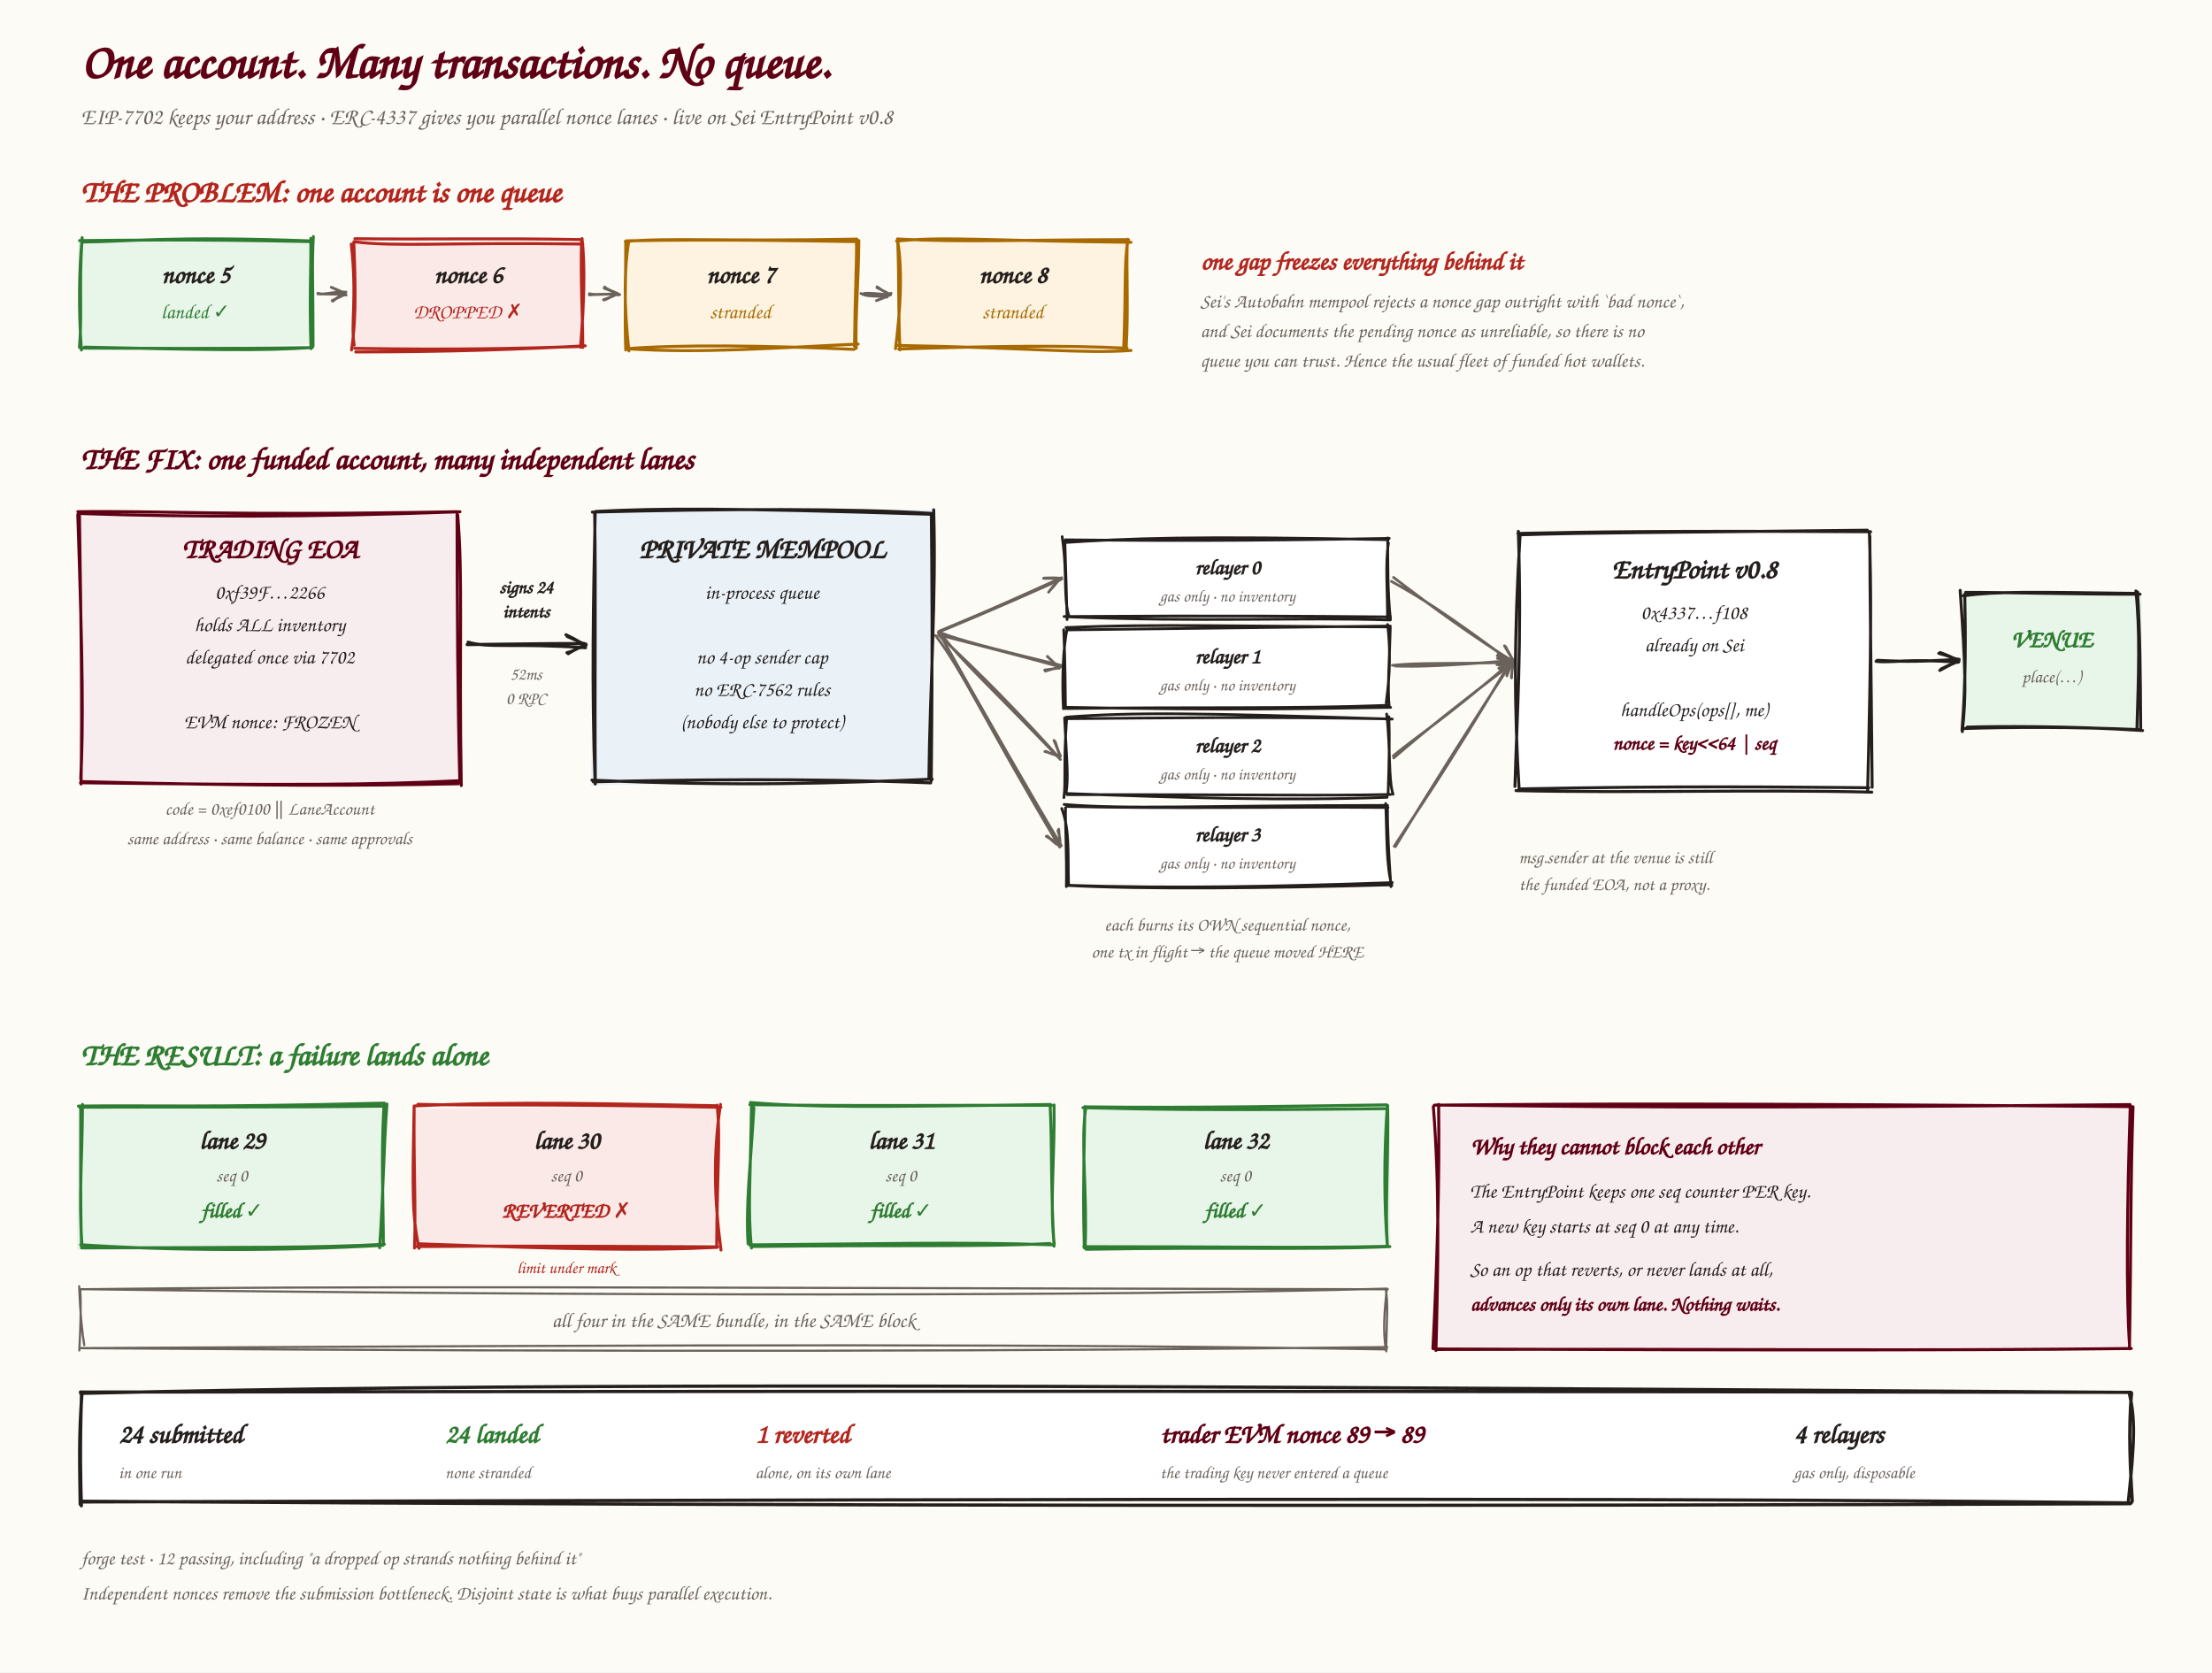
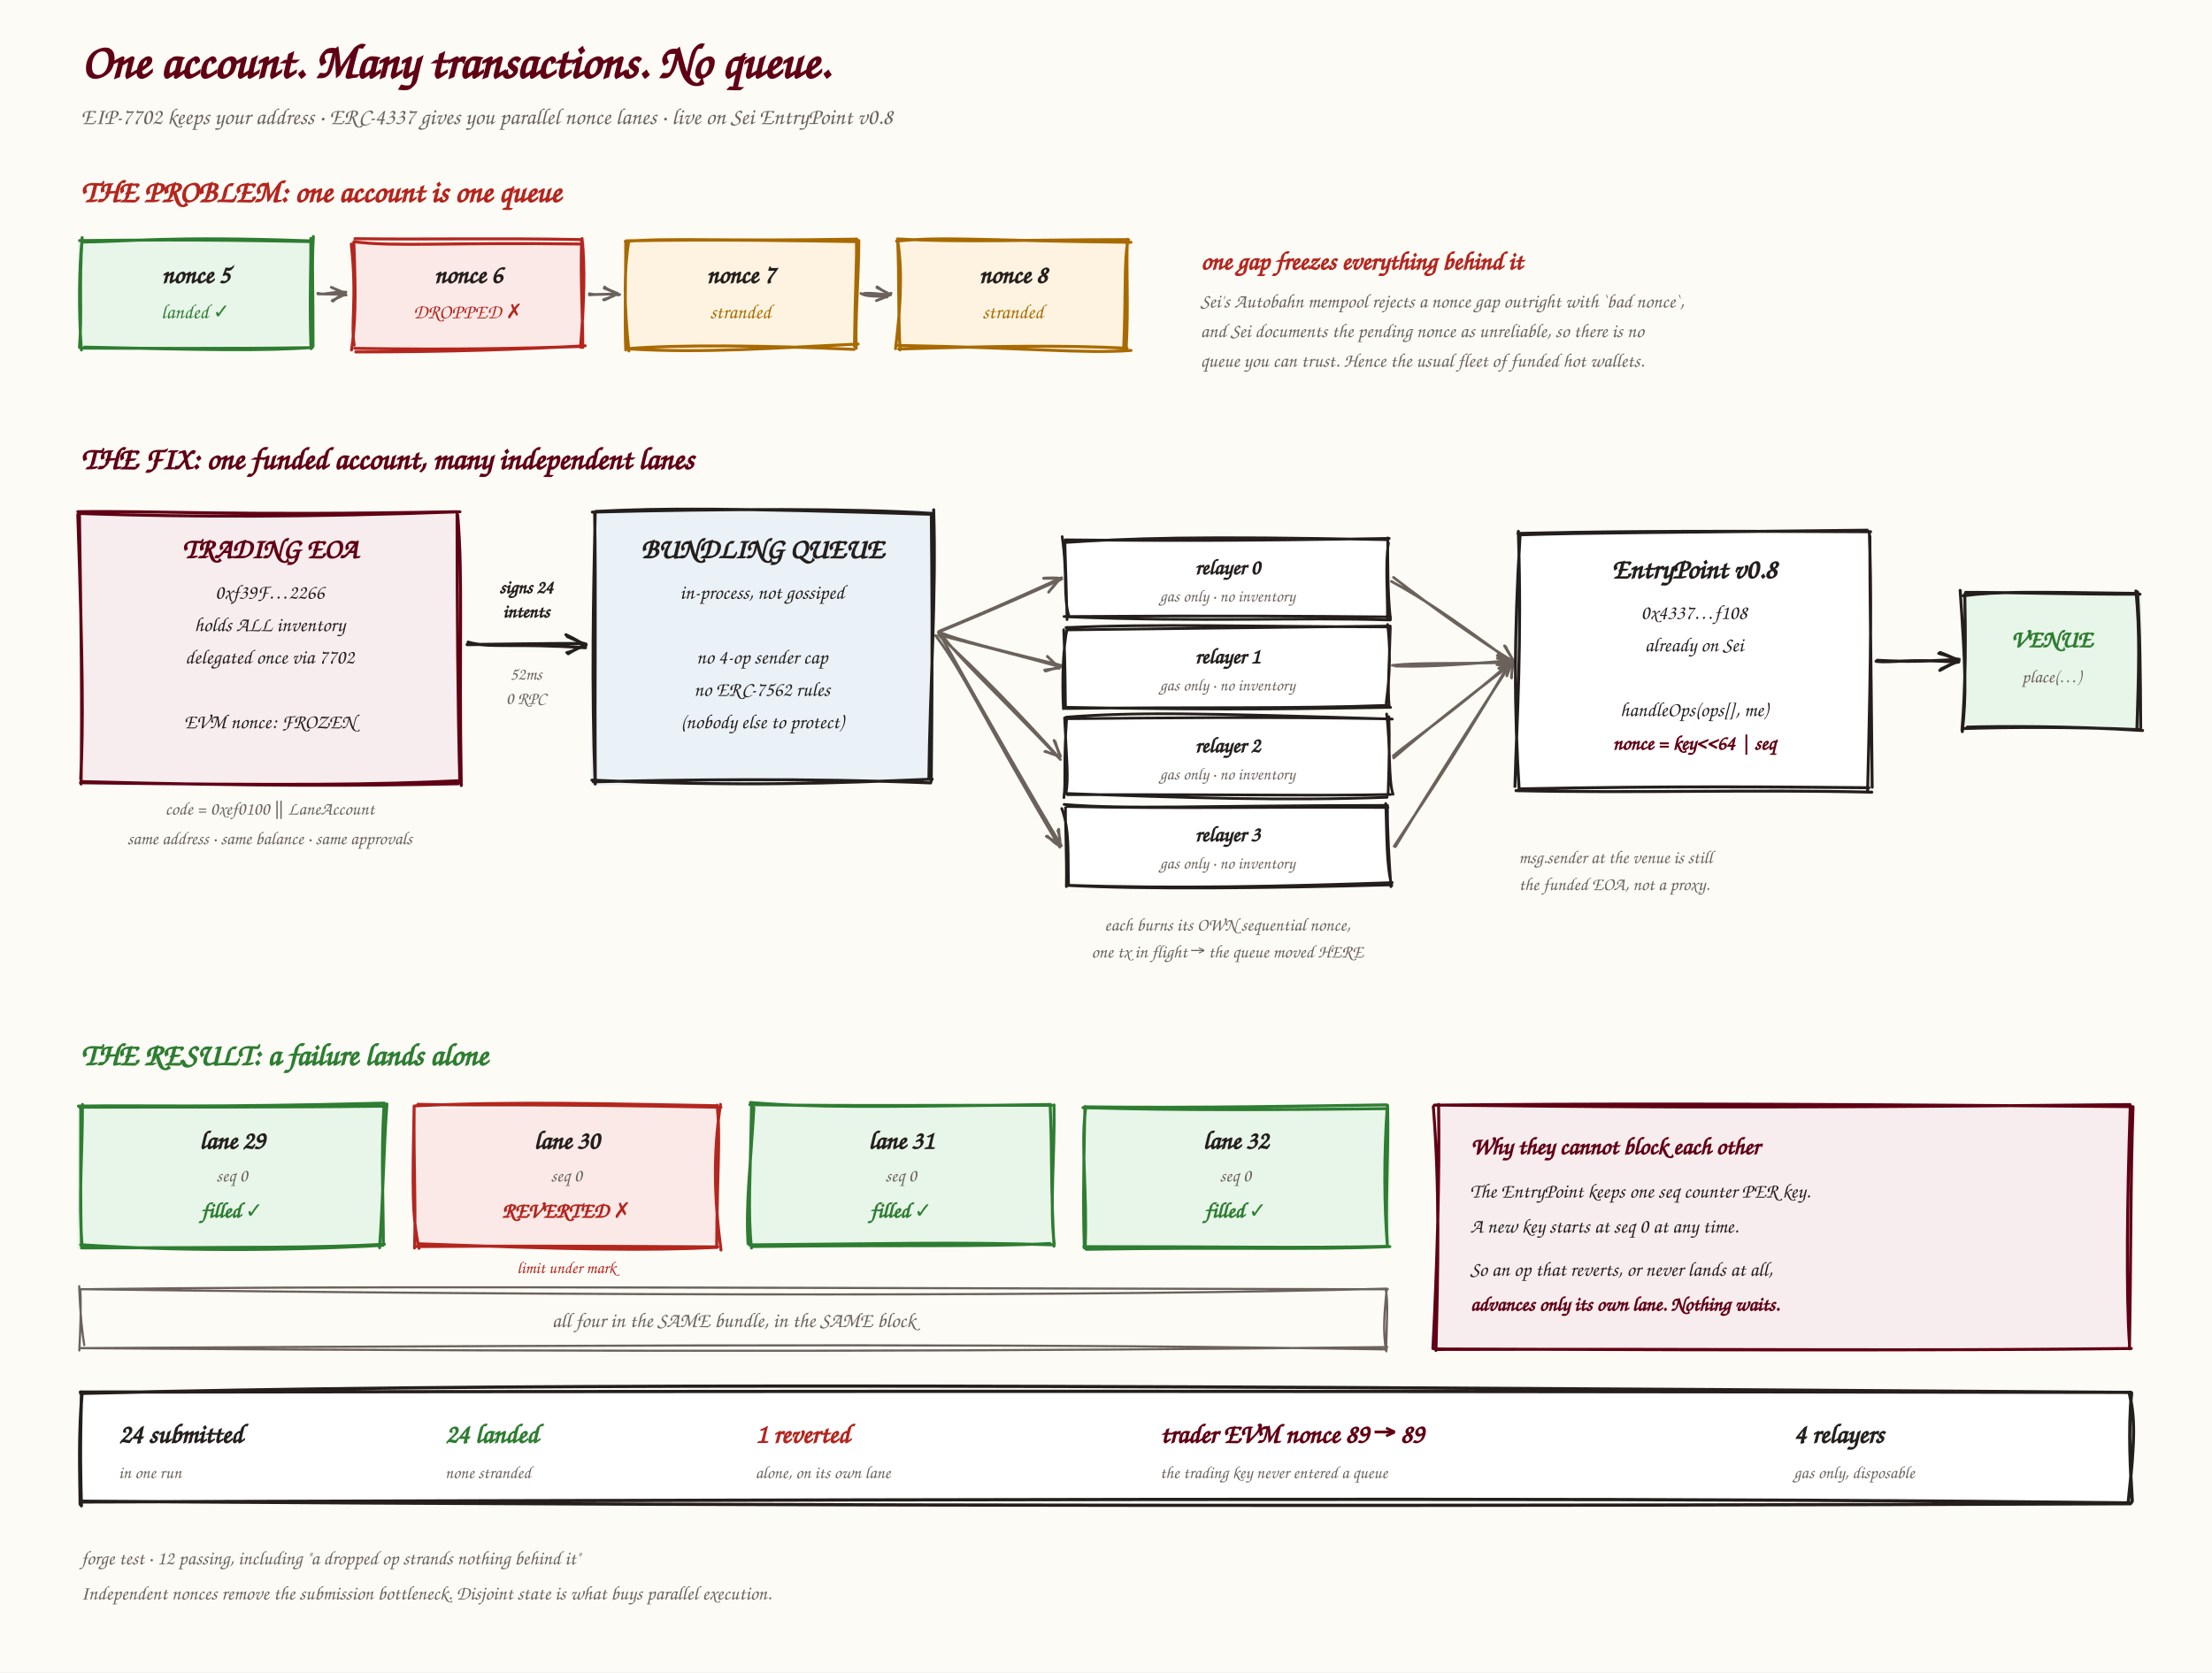
<svg xmlns="http://www.w3.org/2000/svg" width="1640" height="1240" viewBox="0 0 1640 1240">
  <rect width="1640" height="1240" fill="#fdfbf6" />
  <text x="60" y="58" font-family="'Comic Sans MS','Comic Sans','Chalkboard SE',Chalkboard,'Bradley Hand',cursive" font-size="36" fill="#600014" text-anchor="start" font-weight="bold">One account. Many transactions. No queue.</text>
  <text x="60" y="92" font-family="'Comic Sans MS','Comic Sans','Chalkboard SE',Chalkboard,'Bradley Hand',cursive" font-size="17" fill="#6b625c" text-anchor="start" font-weight="normal">EIP-7702 keeps your address  ·  ERC-4337 gives you parallel nonce lanes  ·  live on Sei EntryPoint v0.8</text>
  <text x="60" y="150" font-family="'Comic Sans MS','Comic Sans','Chalkboard SE',Chalkboard,'Bradley Hand',cursive" font-size="23" fill="#b3261e" text-anchor="start" font-weight="bold">THE PROBLEM:  one account is one queue</text>
  <path d="M57.6 177.132 L231.568 180.717 L230.381 255.351 L61.388 260.299" stroke="none" stroke-width="0" fill="#e8f5e9" stroke-linecap="round" stroke-linejoin="round" />
  <path d="M61.286 179.446 C93.521 179.228, 127.161 174.888, 228.81 178.589 M59.027 178.397 C98.289 178.12, 135.389 177.265, 229.129 179.129 M232.305 175.376 C231.094 197.246, 232.132 210.339, 232.086 256.696 M230.447 176.801 C230.741 198.181, 229.276 220.984, 230.61 258.528 M231.579 257.68 C194.881 260.233, 154.146 259.418, 62.755 257.395 M228.585 257.784 C165.963 258.688, 103.384 258.28, 61.408 258.063 M58.919 257.578 C61.02 232.763, 58.422 212.381, 60.888 176.191 M60.327 259.497 C58.098 227.918, 58.857 198.447, 60.661 179.482" stroke="#2e7d32" stroke-width="2.2" fill="none" stroke-linecap="round" stroke-linejoin="round" />
  <text x="145" y="210" font-family="'Comic Sans MS','Comic Sans','Chalkboard SE',Chalkboard,'Bradley Hand',cursive" font-size="19" fill="#241f1d" text-anchor="middle" font-weight="bold">nonce 5</text>
  <text x="145" y="236" font-family="'Comic Sans MS','Comic Sans','Chalkboard SE',Chalkboard,'Bradley Hand',cursive" font-size="15" fill="#2e7d32" text-anchor="middle" font-weight="normal">landed  ✓</text>
  <path d="M235.657 217.913 C241.633 218.534, 245.056 216.39, 256.495 216.542 M235.643 217.435 C240.709 218.786, 244.715 217.418, 255.807 218.607" stroke="#6b625c" stroke-width="2" fill="none" stroke-linecap="round" stroke-linejoin="round" />
  <path d="M255.372 217.512 C253.578 218.781, 251.28 219.438, 246.808 223.303 M256.024 218.349 C253.058 219.402, 250.857 220.793, 246.209 222.898" stroke="#6b625c" stroke-width="2" fill="none" stroke-linecap="round" stroke-linejoin="round" />
  <path d="M256.629 218.816 C254.348 216.435, 251.944 215.666, 245.578 213.026 M256.178 218.026 C253.503 216.804, 250.055 215.316, 246.394 213.22" stroke="#6b625c" stroke-width="2" fill="none" stroke-linecap="round" stroke-linejoin="round" />
  <path d="M261.998 179.662 L433.842 179.583 L433.903 256.756 L262.942 257.494" stroke="none" stroke-width="0" fill="#fbe9e7" stroke-linecap="round" stroke-linejoin="round" />
  <path d="M262.429 179.229 C293.606 183.24, 331.807 179.54, 432.048 180.943 M263.135 176.984 C314.445 177.698, 366.946 176.426, 430.647 177.646 M431.525 176.879 C433.871 198.228, 433.058 223.696, 430.429 257.48 M431.233 178.005 C430.304 204.907, 431.98 232.921, 432.052 257.642 M433.896 256.399 C386.407 258.965, 336.73 260.889, 263.773 260.974 M430.924 256.922 C383.815 258.438, 336.918 259.402, 263.042 258.314 M262.595 255.889 C259.901 239.813, 264.908 221.903, 260.439 180.954 M260.635 259.487 C263.29 241.589, 264.086 222.233, 262.306 179.41" stroke="#b3261e" stroke-width="2.2" fill="none" stroke-linecap="round" stroke-linejoin="round" />
  <text x="347" y="210" font-family="'Comic Sans MS','Comic Sans','Chalkboard SE',Chalkboard,'Bradley Hand',cursive" font-size="19" fill="#241f1d" text-anchor="middle" font-weight="bold">nonce 6</text>
  <text x="347" y="236" font-family="'Comic Sans MS','Comic Sans','Chalkboard SE',Chalkboard,'Bradley Hand',cursive" font-size="15" fill="#b3261e" text-anchor="middle" font-weight="normal">DROPPED  ✗</text>
  <path d="M436.972 217.74 C442.098 219.123, 444.368 217.491, 459.486 218.425 M436.93 218.705 C444.126 217.957, 450.546 218.655, 457.421 217.42" stroke="#6b625c" stroke-width="2" fill="none" stroke-linecap="round" stroke-linejoin="round" />
  <path d="M457.12 217.449 C456.801 218.974, 454.08 219.819, 447.411 222.233 M457.762 217.935 C454.147 219.461, 451.359 221.138, 448.068 222.463" stroke="#6b625c" stroke-width="2" fill="none" stroke-linecap="round" stroke-linejoin="round" />
  <path d="M458.378 218.753 C455.759 216.786, 454.692 216.205, 447.942 213.716 M457.917 217.611 C454.586 216.046, 450.55 214.907, 448.252 212.785" stroke="#6b625c" stroke-width="2" fill="none" stroke-linecap="round" stroke-linejoin="round" />
  <path d="M466.396 176.192 L636.115 178.449 L631.425 258.16 L464.495 260.689" stroke="none" stroke-width="0" fill="#fdf3e0" stroke-linecap="round" stroke-linejoin="round" />
  <path d="M463.573 179.012 C499.69 176.152, 530.452 179.092, 635.286 177.297 M464.243 178.572 C530.601 177.277, 598.503 178.586, 635.165 179.163 M636.746 178.383 C636.649 205.21, 633.984 237.053, 634.772 258.264 M635.019 179.21 C635.267 195.633, 634.085 212.859, 633.493 256.755 M636.213 255.119 C577.932 257.698, 519.314 262.36, 464.792 258.552 M633.264 259.06 C567.667 256.088, 502.452 255.424, 464.676 258.565 M466.272 260.2 C462.382 224.864, 462.995 199.425, 465.989 179.718 M463.942 259.476 C463.083 236.26, 463.915 214.02, 463.95 179.338" stroke="#a86a00" stroke-width="2.2" fill="none" stroke-linecap="round" stroke-linejoin="round" />
  <text x="549" y="210" font-family="'Comic Sans MS','Comic Sans','Chalkboard SE',Chalkboard,'Bradley Hand',cursive" font-size="19" fill="#241f1d" text-anchor="middle" font-weight="bold">nonce 7</text>
  <text x="549" y="236" font-family="'Comic Sans MS','Comic Sans','Chalkboard SE',Chalkboard,'Bradley Hand',cursive" font-size="15" fill="#a86a00" text-anchor="middle" font-weight="normal">stranded</text>
  <path d="M638.287 217.567 C642.564 220.192, 648.48 219.072, 657.677 220.308 M640.616 217.575 C643.544 217.128, 648.377 217.492, 659.036 218.634" stroke="#6b625c" stroke-width="2" fill="none" stroke-linecap="round" stroke-linejoin="round" />
  <path d="M660.629 217.385 C658.264 219.325, 656.879 220.358, 649.774 222.924 M660.38 218.401 C658.021 219.601, 655.746 220.608, 649.926 222.908" stroke="#6b625c" stroke-width="2" fill="none" stroke-linecap="round" stroke-linejoin="round" />
  <path d="M660.126 218.689 C657.247 216.979, 655.756 216.585, 650.305 212.647 M659.655 218.077 C657.572 217.125, 654.93 215.531, 650.111 213.23" stroke="#6b625c" stroke-width="2" fill="none" stroke-linecap="round" stroke-linejoin="round" />
  <path d="M664.794 178.722 L838.388 177.315 L834.947 259.564 L666.048 257.883" stroke="none" stroke-width="0" fill="#fdf3e0" stroke-linecap="round" stroke-linejoin="round" />
  <path d="M664.717 178.796 C699.775 175.064, 735.097 178.644, 838.525 179.651 M665.351 177.16 C712.757 179.856, 759.06 177.747, 836.683 177.68 M835.966 179.886 C833.426 196.192, 834.911 212.409, 833.116 259.048 M835.805 177.414 C834.83 202.359, 836.789 224.796, 834.934 258.869 M838.53 259.838 C803.457 262.43, 763.898 257.831, 665.811 256.131 M835.603 258.197 C788.52 255.839, 738.987 256.545, 666.31 258.816 M663.948 258.511 C667.263 231.915, 669.481 202.947, 665.54 178.481 M667.25 259.465 C665.875 230.931, 666.743 205.807, 665.594 179.267" stroke="#a86a00" stroke-width="2.2" fill="none" stroke-linecap="round" stroke-linejoin="round" />
  <text x="751" y="210" font-family="'Comic Sans MS','Comic Sans','Chalkboard SE',Chalkboard,'Bradley Hand',cursive" font-size="19" fill="#241f1d" text-anchor="middle" font-weight="bold">nonce 8</text>
  <text x="751" y="236" font-family="'Comic Sans MS','Comic Sans','Chalkboard SE',Chalkboard,'Bradley Hand',cursive" font-size="15" fill="#a86a00" text-anchor="middle" font-weight="normal">stranded</text>
  <text x="890" y="200" font-family="'Comic Sans MS','Comic Sans','Chalkboard SE',Chalkboard,'Bradley Hand',cursive" font-size="19" fill="#b3261e" text-anchor="start" font-weight="bold">one gap freezes everything behind it</text>
  <text x="890" y="228" font-family="'Comic Sans MS','Comic Sans','Chalkboard SE',Chalkboard,'Bradley Hand',cursive" font-size="14.5" fill="#6b625c" text-anchor="start" font-weight="normal">Sei's Autobahn mempool rejects a nonce gap outright with `bad nonce`,</text>
  <text x="890" y="250" font-family="'Comic Sans MS','Comic Sans','Chalkboard SE',Chalkboard,'Bradley Hand',cursive" font-size="14.5" fill="#6b625c" text-anchor="start" font-weight="normal">and Sei documents the pending nonce as unreliable, so there is no</text>
  <text x="890" y="272" font-family="'Comic Sans MS','Comic Sans','Chalkboard SE',Chalkboard,'Bradley Hand',cursive" font-size="14.5" fill="#6b625c" text-anchor="start" font-weight="normal">queue you can trust. Hence the usual fleet of funded hot wallets.</text>
  <text x="60" y="348" font-family="'Comic Sans MS','Comic Sans','Chalkboard SE',Chalkboard,'Bradley Hand',cursive" font-size="23" fill="#600014" text-anchor="start" font-weight="bold">THE FIX:  one funded account, many independent lanes</text>
  <path d="M59.393 382.854 L340.957 379.032 L342.328 581.916 L58.437 579.182" stroke="none" stroke-width="0" fill="#f7ecee" stroke-linecap="round" stroke-linejoin="round" />
  <path d="M57.702 379.419 C117.77 378.551, 169.917 382.568, 338.723 379.417 M59.906 380.81 C142.725 383.529, 227.64 383.557, 341.006 379.47 M339.344 382.036 C343.316 427.958, 340.186 476.702, 341.981 582.469 M338.876 379.744 C338.924 452.802, 339.368 522.182, 340.94 579.907 M340.85 578.864 C279.054 581.928, 215.322 582.377, 59.667 580.403 M339.761 581.136 C266.158 582.737, 193.01 582.967, 60.167 579.524 M59.881 577.38 C61.796 537.747, 61.453 494.57, 57.685 381.505 M60.069 581.316 C61.233 521.245, 59.997 463.44, 58.88 381.124" stroke="#600014" stroke-width="2.2" fill="none" stroke-linecap="round" stroke-linejoin="round" />
  <text x="200" y="414" font-family="'Comic Sans MS','Comic Sans','Chalkboard SE',Chalkboard,'Bradley Hand',cursive" font-size="21" fill="#600014" text-anchor="middle" font-weight="bold">TRADING EOA</text>
  <text x="200" y="444" font-family="'Comic Sans MS','Comic Sans','Chalkboard SE',Chalkboard,'Bradley Hand',cursive" font-size="15" fill="#241f1d" text-anchor="middle" font-weight="normal">0xf39F…2266</text>
  <text x="200" y="468" font-family="'Comic Sans MS','Comic Sans','Chalkboard SE',Chalkboard,'Bradley Hand',cursive" font-size="15" fill="#241f1d" text-anchor="middle" font-weight="normal">holds ALL inventory</text>
  <text x="200" y="492" font-family="'Comic Sans MS','Comic Sans','Chalkboard SE',Chalkboard,'Bradley Hand',cursive" font-size="15" fill="#241f1d" text-anchor="middle" font-weight="normal">delegated once via 7702</text>
  <text x="200" y="540" font-family="'Comic Sans MS','Comic Sans','Chalkboard SE',Chalkboard,'Bradley Hand',cursive" font-size="15" fill="#241f1d" text-anchor="middle" font-weight="normal">EVM nonce: FROZEN</text>
  <text x="200" y="604" font-family="'Comic Sans MS','Comic Sans','Chalkboard SE',Chalkboard,'Bradley Hand',cursive" font-size="13.5" fill="#6b625c" text-anchor="middle" font-weight="normal" font-style="italic">code = 0xef0100 ‖ LaneAccount</text>
  <text x="200" y="626" font-family="'Comic Sans MS','Comic Sans','Chalkboard SE',Chalkboard,'Bradley Hand',cursive" font-size="13.5" fill="#6b625c" text-anchor="middle" font-weight="normal" font-style="italic">same address · same balance · same approvals</text>
  <path d="M347.031 476.15 C362.65 480.751, 380.73 476.671, 434.115 480.262 M346.324 477.963 C374.895 477.744, 401.524 477.09, 433.153 477.151" stroke="#241f1d" stroke-width="2.3" fill="none" stroke-linecap="round" stroke-linejoin="round" />
  <path d="M433.83 478.853 C431.813 479.698, 429.204 479.627, 421.275 484.691 M434.373 477.54 C429.37 480.23, 424.967 482.991, 420.322 483.952" stroke="#241f1d" stroke-width="2.3" fill="none" stroke-linecap="round" stroke-linejoin="round" />
  <path d="M433.144 478.232 C430.442 476.499, 427.688 474.482, 419.599 470.677 M434.584 478.299 C428.774 475.46, 423.87 473.281, 420.573 471.954" stroke="#241f1d" stroke-width="2.3" fill="none" stroke-linecap="round" stroke-linejoin="round" />
  <text x="390" y="440" font-family="'Comic Sans MS','Comic Sans','Chalkboard SE',Chalkboard,'Bradley Hand',cursive" font-size="14" fill="#241f1d" text-anchor="middle" font-weight="bold">signs 24</text>
  <text x="390" y="458" font-family="'Comic Sans MS','Comic Sans','Chalkboard SE',Chalkboard,'Bradley Hand',cursive" font-size="14" fill="#241f1d" text-anchor="middle" font-weight="bold">intents</text>
  <text x="390" y="504" font-family="'Comic Sans MS','Comic Sans','Chalkboard SE',Chalkboard,'Bradley Hand',cursive" font-size="13" fill="#6b625c" text-anchor="middle" font-weight="normal">52ms</text>
  <text x="390" y="522" font-family="'Comic Sans MS','Comic Sans','Chalkboard SE',Chalkboard,'Bradley Hand',cursive" font-size="13" fill="#6b625c" text-anchor="middle" font-weight="normal">0 RPC</text>
  <path d="M441.792 379.384 L691.23 377.898 L687.85 577.32 L437.99 582.377" stroke="none" stroke-width="0" fill="#eaf1f7" stroke-linecap="round" stroke-linejoin="round" />
  <path d="M441.753 379.204 C490.32 376.714, 539.94 376.616, 689.651 381.301 M439.172 379.709 C537.198 377.206, 632.847 376.895, 690.678 380.675 M692.242 377.989 C694.264 443.204, 689.468 506.645, 688.69 577.775 M690.484 380.828 C690.93 425.574, 691.502 471.763, 690.437 579.11 M691.164 577.744 C620.145 580.664, 548.574 583.379, 438.844 578.452 M690.022 580.506 C597.681 576.814, 505.962 578.179, 439.879 579.698 M441.389 581.26 C440.766 505.447, 441.868 436.647, 440.881 380.392 M441.246 581.307 C438.499 509.401, 439.996 441.951, 441.26 381.059" stroke="#241f1d" stroke-width="2.2" fill="none" stroke-linecap="round" stroke-linejoin="round" />
-   <text x="565" y="414" font-family="'Comic Sans MS','Comic Sans','Chalkboard SE',Chalkboard,'Bradley Hand',cursive" font-size="21" fill="#241f1d" text-anchor="middle" font-weight="bold">PRIVATE MEMPOOL</text>
-   <text x="565" y="444" font-family="'Comic Sans MS','Comic Sans','Chalkboard SE',Chalkboard,'Bradley Hand',cursive" font-size="15" fill="#241f1d" text-anchor="middle" font-weight="normal">in-process queue</text>
+   <text x="565" y="414" font-family="'Comic Sans MS','Comic Sans','Chalkboard SE',Chalkboard,'Bradley Hand',cursive" font-size="21" fill="#241f1d" text-anchor="middle" font-weight="bold">BUNDLING QUEUE</text>
+   <text x="565" y="444" font-family="'Comic Sans MS','Comic Sans','Chalkboard SE',Chalkboard,'Bradley Hand',cursive" font-size="15" fill="#241f1d" text-anchor="middle" font-weight="normal">in-process, not gossiped</text>
  <text x="565" y="492" font-family="'Comic Sans MS','Comic Sans','Chalkboard SE',Chalkboard,'Bradley Hand',cursive" font-size="15" fill="#241f1d" text-anchor="middle" font-weight="normal">no 4-op sender cap</text>
  <text x="565" y="516" font-family="'Comic Sans MS','Comic Sans','Chalkboard SE',Chalkboard,'Bradley Hand',cursive" font-size="15" fill="#241f1d" text-anchor="middle" font-weight="normal">no ERC-7562 rules</text>
  <text x="565" y="540" font-family="'Comic Sans MS','Comic Sans','Chalkboard SE',Chalkboard,'Bradley Hand',cursive" font-size="15" fill="#241f1d" text-anchor="middle" font-weight="normal">(nobody else to protect)</text>
  <path d="M696.346 467.977 C716.204 459.678, 733.531 452.707, 787.106 428.345 M695.61 468.833 C715.097 460.7, 732.759 453.679, 787.167 429.364" stroke="#6b625c" stroke-width="2" fill="none" stroke-linecap="round" stroke-linejoin="round" />
  <path d="M785.59 429.613 C784.305 431.395, 782.383 432.346, 777.432 439.116 M786.013 429.14 C784.19 430.725, 782.899 433.111, 778.039 438.256" stroke="#6b625c" stroke-width="2" fill="none" stroke-linecap="round" stroke-linejoin="round" />
  <path d="M785.041 429.116 C784.215 429.175, 781.312 428.756, 773.684 428.844 M786.181 428.787 C782.651 428.405, 779.953 428.356, 773.913 428.638" stroke="#6b625c" stroke-width="2" fill="none" stroke-linecap="round" stroke-linejoin="round" />
  <path d="M697.032 469.047 C712.99 475.095, 734.253 480.513, 786.649 493.358 M696.875 470.985 C721.072 477.288, 745.628 483.392, 786.278 494.474" stroke="#6b625c" stroke-width="2" fill="none" stroke-linecap="round" stroke-linejoin="round" />
  <path d="M785.864 494.121 C783.963 494.892, 780.866 496.017, 775.031 497.629 M785.559 495.041 C782.627 495.959, 779.132 496.052, 774.505 496.808" stroke="#6b625c" stroke-width="2" fill="none" stroke-linecap="round" stroke-linejoin="round" />
  <path d="M785.316 495.544 C783.451 494.325, 782.718 492.049, 776.484 486.799 M785.727 494.688 C782.996 492.733, 779.953 490.415, 776.54 486.631" stroke="#6b625c" stroke-width="2" fill="none" stroke-linecap="round" stroke-linejoin="round" />
  <path d="M697.718 470.117 C713.2 490.514, 733.599 508.324, 786.192 563.17 M695.74 470.738 C727.545 499.93, 756.595 530.016, 785.389 561.984" stroke="#6b625c" stroke-width="2" fill="none" stroke-linecap="round" stroke-linejoin="round" />
  <path d="M786.139 560.549 C784.565 560.338, 781.222 559.906, 775.347 557.084 M786.065 560.942 C782.218 559.67, 777.635 557.856, 774.648 557.263" stroke="#6b625c" stroke-width="2" fill="none" stroke-linecap="round" stroke-linejoin="round" />
  <path d="M785.59 560.052 C784.955 558.426, 784.902 557.057, 781.428 548.972 M786.233 560.589 C784.487 556.7, 783.248 552.723, 782.271 549.803" stroke="#6b625c" stroke-width="2" fill="none" stroke-linecap="round" stroke-linejoin="round" />
  <path d="M693.604 471.187 C714.819 498.974, 729.554 533.978, 785.735 628.182 M697.005 470.491 C732.118 533.188, 768.062 595.71, 786.899 627.095" stroke="#6b625c" stroke-width="2" fill="none" stroke-linecap="round" stroke-linejoin="round" />
  <path d="M786.413 626.977 C783.411 626.465, 781.923 625.153, 776.571 619.923 M785.611 626.843 C784.22 625.362, 781.935 623.626, 775.699 620.141" stroke="#6b625c" stroke-width="2" fill="none" stroke-linecap="round" stroke-linejoin="round" />
  <path d="M785.865 626.48 C786.017 625.028, 786.226 621.288, 784.287 615.879 M785.779 627.45 C785.87 623.837, 785.383 621.395, 784.957 614.83" stroke="#6b625c" stroke-width="2" fill="none" stroke-linecap="round" stroke-linejoin="round" />
  <path d="M787.586 397.105 L1030.618 400.213 L1029.797 459.884 L791.038 457.26" stroke="none" stroke-width="0" fill="#ffffff" stroke-linecap="round" stroke-linejoin="round" />
  <path d="M788.219 402.35 C835.643 399.226, 884.362 397.109, 1029.248 400.203 M789.864 400.253 C852.387 400.881, 916.564 401.306, 1030.01 399.172 M1029.457 402.651 C1026.826 417.076, 1028.983 441.442, 1028.66 459.575 M1028.842 398.834 C1029.044 417.58, 1028.639 438.421, 1030.92 459.379 M1030.796 459.729 C961.326 457.521, 892.554 461.46, 791.163 457.363 M1030.942 457.43 C968.305 456.868, 909.263 456.348, 788.884 457.122 M792.492 456.912 C788.193 442.047, 791.634 426.604, 787.519 397.917 M791.135 459.417 C790.735 441.54, 790.266 426.024, 789.494 400.943" stroke="#241f1d" stroke-width="2" fill="none" stroke-linecap="round" stroke-linejoin="round" />
  <text x="910" y="426" font-family="'Comic Sans MS','Comic Sans','Chalkboard SE',Chalkboard,'Bradley Hand',cursive" font-size="16" fill="#241f1d" text-anchor="middle" font-weight="bold">relayer 0</text>
  <text x="910" y="446" font-family="'Comic Sans MS','Comic Sans','Chalkboard SE',Chalkboard,'Bradley Hand',cursive" font-size="12.5" fill="#6b625c" text-anchor="middle" font-weight="normal">gas only · no inventory</text>
  <path d="M788.185 465.238 L1029.186 465.929 L1027.177 526.235 L789.427 522.559" stroke="none" stroke-width="0" fill="#ffffff" stroke-linecap="round" stroke-linejoin="round" />
  <path d="M791.79 467.055 C837.744 466.572, 886.164 465.838, 1030.756 464.193 M790.303 465.334 C856.811 462.353, 925.671 464.566, 1030.535 464.863 M1028.762 463.027 C1031.943 488.937, 1029.137 510.011, 1027.746 521.271 M1030.789 465.135 C1030.311 487.757, 1028.441 510.896, 1030.03 524.408 M1029.612 522.962 C956.353 525.748, 885.427 524.007, 790.958 525.359 M1031.013 524.501 C975.226 525.291, 920.57 526.932, 788.808 524.424 M788.411 525.49 C787.322 503.72, 788.166 479.804, 791.406 465.108 M789.962 525.415 C789.666 510.161, 789.956 496.376, 788.656 466.925" stroke="#241f1d" stroke-width="2" fill="none" stroke-linecap="round" stroke-linejoin="round" />
  <text x="910" y="492" font-family="'Comic Sans MS','Comic Sans','Chalkboard SE',Chalkboard,'Bradley Hand',cursive" font-size="16" fill="#241f1d" text-anchor="middle" font-weight="bold">relayer 1</text>
  <text x="910" y="512" font-family="'Comic Sans MS','Comic Sans','Chalkboard SE',Chalkboard,'Bradley Hand',cursive" font-size="12.5" fill="#6b625c" text-anchor="middle" font-weight="normal">gas only · no inventory</text>
  <path d="M788.785 533.37 L1027.755 531.646 L1030.558 592.587 L787.815 587.858" stroke="none" stroke-width="0" fill="#ffffff" stroke-linecap="round" stroke-linejoin="round" />
  <path d="M790.362 531.76 C839.846 527.918, 887.966 528.568, 1032.264 533.184 M790.743 532.915 C863.734 532.325, 937.278 531.326, 1031.06 533.054 M1028.067 529.403 C1031.06 554.797, 1029.291 578.58, 1032.832 588.967 M1029.735 531.436 C1030.318 546.334, 1029.983 563.171, 1029.14 589.436 M1028.428 591.196 C951.379 593.974, 878.3 591.554, 790.754 588.355 M1031.084 589.071 C979.648 590.214, 931.876 589.016, 791.232 589.226 M790.33 588.067 C792.452 576.992, 790.697 562.204, 789.294 532.299 M788.789 591.412 C790.337 578.781, 788.387 566.728, 790.817 532.907" stroke="#241f1d" stroke-width="2" fill="none" stroke-linecap="round" stroke-linejoin="round" />
  <text x="910" y="558" font-family="'Comic Sans MS','Comic Sans','Chalkboard SE',Chalkboard,'Bradley Hand',cursive" font-size="16" fill="#241f1d" text-anchor="middle" font-weight="bold">relayer 2</text>
  <text x="910" y="578" font-family="'Comic Sans MS','Comic Sans','Chalkboard SE',Chalkboard,'Bradley Hand',cursive" font-size="12.5" fill="#6b625c" text-anchor="middle" font-weight="normal">gas only · no inventory</text>
  <path d="M789.384 595.503 L1032.323 597.363 L1027.939 658.938 L792.203 653.157" stroke="none" stroke-width="0" fill="#ffffff" stroke-linecap="round" stroke-linejoin="round" />
  <path d="M788.934 596.465 C836.947 600.264, 884.768 597.297, 1028.772 597.174 M791.182 597.995 C868.158 599.797, 946.385 598.086, 1029.084 598.745 M1027.372 595.779 C1028.436 620.658, 1027.705 641.149, 1031.918 656.663 M1028.682 597.737 C1028.585 616.51, 1029.785 635.646, 1031.251 657.464 M1032.244 654.429 C951.406 657.201, 871.172 659.101, 790.549 656.35 M1031.154 656.141 C938.569 658.637, 847.183 659.6, 791.155 656.528 M792.249 656.645 C791.582 632.665, 793.228 615.404, 787.182 599.49 M790.616 657.409 C791.008 635.802, 789.817 613.881, 789.978 598.89" stroke="#241f1d" stroke-width="2" fill="none" stroke-linecap="round" stroke-linejoin="round" />
  <text x="910" y="624" font-family="'Comic Sans MS','Comic Sans','Chalkboard SE',Chalkboard,'Bradley Hand',cursive" font-size="16" fill="#241f1d" text-anchor="middle" font-weight="bold">relayer 3</text>
  <text x="910" y="644" font-family="'Comic Sans MS','Comic Sans','Chalkboard SE',Chalkboard,'Bradley Hand',cursive" font-size="12.5" fill="#6b625c" text-anchor="middle" font-weight="normal">gas only · no inventory</text>
  <text x="910" y="690" font-family="'Comic Sans MS','Comic Sans','Chalkboard SE',Chalkboard,'Bradley Hand',cursive" font-size="13.5" fill="#6b625c" text-anchor="middle" font-weight="normal" font-style="italic">each burns its OWN sequential nonce,</text>
  <text x="910" y="710" font-family="'Comic Sans MS','Comic Sans','Chalkboard SE',Chalkboard,'Bradley Hand',cursive" font-size="13.5" fill="#6b625c" text-anchor="middle" font-weight="normal" font-style="italic">one tx in flight  →  the queue moved HERE</text>
  <path d="M1031.605 431.083 C1053.281 443.021, 1070.4 453.71, 1122.269 492.078 M1033.156 428.113 C1063.828 451.701, 1093.963 472.961, 1121.624 490.418" stroke="#6b625c" stroke-width="2" fill="none" stroke-linecap="round" stroke-linejoin="round" />
  <path d="M1122.414 490.336 C1118.915 489.594, 1118.149 489.144, 1110.833 488.194 M1121.831 490.252 C1118.012 489.504, 1113.301 488.572, 1110.197 488.183" stroke="#6b625c" stroke-width="2" fill="none" stroke-linecap="round" stroke-linejoin="round" />
  <path d="M1121.865 489.839 C1120.958 487.423, 1119.347 485.787, 1115.439 478.842 M1122 489.899 C1119.858 485.976, 1117.044 481.385, 1116.346 479.484" stroke="#6b625c" stroke-width="2" fill="none" stroke-linecap="round" stroke-linejoin="round" />
  <path d="M1032.291 493.353 C1053.867 491.1, 1070.121 492.563, 1121.812 491.09 M1034.421 493.866 C1052.22 494.476, 1071.521 493.842, 1123.135 489.528" stroke="#6b625c" stroke-width="2" fill="none" stroke-linecap="round" stroke-linejoin="round" />
  <path d="M1122.688 490.764 C1119.657 491.812, 1116.897 492.575, 1112.012 495.489 M1122.337 490.153 C1119.103 491.298, 1116.772 492.549, 1111.204 495.517" stroke="#6b625c" stroke-width="2" fill="none" stroke-linecap="round" stroke-linejoin="round" />
  <path d="M1122.139 490.267 C1120.369 489.253, 1117.375 488.461, 1110.079 486.215 M1121.546 489.8 C1119.466 488.639, 1116.591 488.053, 1110.813 484.976" stroke="#6b625c" stroke-width="2" fill="none" stroke-linecap="round" stroke-linejoin="round" />
  <path d="M1032.977 560.423 C1050.308 546.089, 1070.498 533.523, 1121.355 490.103 M1033.286 562.018 C1057.713 540.995, 1081.38 522.212, 1122.246 491.039" stroke="#6b625c" stroke-width="2" fill="none" stroke-linecap="round" stroke-linejoin="round" />
  <path d="M1121.042 489.272 C1121.259 491.601, 1119.226 494.963, 1117.189 500.117 M1121.883 490.054 C1120.165 492.788, 1119.204 496.042, 1117.168 501.144" stroke="#6b625c" stroke-width="2" fill="none" stroke-linecap="round" stroke-linejoin="round" />
  <path d="M1122.414 490.695 C1118.827 489.66, 1117.287 491.926, 1111.213 493.141 M1122.052 489.701 C1118.716 491.394, 1114.431 492.022, 1109.854 492.901" stroke="#6b625c" stroke-width="2" fill="none" stroke-linecap="round" stroke-linejoin="round" />
  <path d="M1033.664 627.493 C1050.741 601.076, 1070.066 574.481, 1120.898 489.115 M1034.55 627.771 C1062.707 581.459, 1093.14 533.671, 1121.356 490.149" stroke="#6b625c" stroke-width="2" fill="none" stroke-linecap="round" stroke-linejoin="round" />
  <path d="M1121.317 489.7 C1122.546 492.539, 1120.904 493.868, 1120.69 502.707 M1122.389 489.955 C1121.344 494.588, 1120.875 499.061, 1120.496 501.853" stroke="#6b625c" stroke-width="2" fill="none" stroke-linecap="round" stroke-linejoin="round" />
  <path d="M1122.688 489.203 C1119.653 491.045, 1118.057 491.775, 1112.486 496.293 M1121.597 489.602 C1117.738 492.673, 1114.672 494.971, 1111.914 496.093" stroke="#6b625c" stroke-width="2" fill="none" stroke-linecap="round" stroke-linejoin="round" />
  <path d="M1127.178 396.224 L1387.711 396.678 L1385.886 586.502 L1125.252 585.04" stroke="none" stroke-width="0" fill="#ffffff" stroke-linecap="round" stroke-linejoin="round" />
  <path d="M1126.35 396.563 C1179.221 394.885, 1232.119 394.901, 1384.441 393.128 M1125.415 395.523 C1179.705 394.386, 1231.913 393.456, 1386.867 394.259 M1386.338 397.665 C1386.325 440.029, 1387.078 477.915, 1388.034 583.71 M1385.986 395.651 C1387.33 435.136, 1387.489 475.474, 1384.685 585.833 M1387.778 587.362 C1298.998 585.258, 1212.01 588.203, 1123.976 586.241 M1385.591 584.094 C1316.192 583.544, 1245.987 582.633, 1126.157 584.96 M1123.197 583.157 C1124.572 532.042, 1128.435 479.275, 1125.722 393.971 M1126.366 586.375 C1122.7 527.465, 1122.377 471.65, 1127.072 395.656" stroke="#241f1d" stroke-width="2.2" fill="none" stroke-linecap="round" stroke-linejoin="round" />
  <text x="1256" y="429" font-family="'Comic Sans MS','Comic Sans','Chalkboard SE',Chalkboard,'Bradley Hand',cursive" font-size="21" fill="#241f1d" text-anchor="middle" font-weight="bold">EntryPoint v0.8</text>
  <text x="1256" y="459" font-family="'Comic Sans MS','Comic Sans','Chalkboard SE',Chalkboard,'Bradley Hand',cursive" font-size="15" fill="#241f1d" text-anchor="middle" font-weight="normal">0x4337…f108</text>
  <text x="1256" y="483" font-family="'Comic Sans MS','Comic Sans','Chalkboard SE',Chalkboard,'Bradley Hand',cursive" font-size="15" fill="#241f1d" text-anchor="middle" font-weight="normal">already on Sei</text>
  <text x="1256" y="531" font-family="'Comic Sans MS','Comic Sans','Chalkboard SE',Chalkboard,'Bradley Hand',cursive" font-size="15" fill="#241f1d" text-anchor="middle" font-weight="normal">handleOps(ops[], me)</text>
  <text x="1256" y="556" font-family="'Comic Sans MS','Comic Sans','Chalkboard SE',Chalkboard,'Bradley Hand',cursive" font-size="15" fill="#600014" text-anchor="middle" font-weight="bold">nonce = key&lt;&lt;64 | seq</text>
  <path d="M1390.978 490.32 C1402.395 491.675, 1414.963 488.219, 1451.889 490.999 M1391.837 489.641 C1405.606 490.269, 1417.963 491.056, 1450.97 488.962" stroke="#241f1d" stroke-width="2.3" fill="none" stroke-linecap="round" stroke-linejoin="round" />
  <path d="M1450.804 489.538 C1449.46 491.896, 1446.889 492.138, 1439.162 496.059 M1452.129 490.579 C1448.436 491.438, 1445.531 493.096, 1438.23 497.057" stroke="#241f1d" stroke-width="2.3" fill="none" stroke-linecap="round" stroke-linejoin="round" />
  <path d="M1452.518 488.917 C1448.129 488.695, 1447.813 486.989, 1437.485 484.446 M1452.34 490.138 C1448.991 488.128, 1444.385 486.092, 1438.482 483.86" stroke="#241f1d" stroke-width="2.3" fill="none" stroke-linecap="round" stroke-linejoin="round" />
  <path d="M1453.576 437.754 L1587.985 440.544 L1587.408 542.907 L1454.805 537.235" stroke="none" stroke-width="0" fill="#e8f5e9" stroke-linecap="round" stroke-linejoin="round" />
  <path d="M1455.581 441.737 C1481.569 438.328, 1507.21 438.988, 1585.29 440.014 M1457.377 439.242 C1494.181 439.214, 1531.735 440.634, 1586.601 440.59 M1583.558 438.168 C1586.744 467.377, 1585.647 499.003, 1584.377 539.494 M1584.772 438.856 C1586.597 469.019, 1586.897 496.726, 1587.126 539.947 M1588.539 541.672 C1534.919 538.115, 1479.388 538.535, 1458.489 539.13 M1585.828 541.005 C1536.977 538.865, 1490.287 539.098, 1455.83 540.201 M1454.874 542.468 C1457.93 514.351, 1457.399 496.315, 1453.273 437.735 M1454.674 541.364 C1457.59 505.766, 1457.303 469.697, 1456.717 440.584" stroke="#241f1d" stroke-width="2.2" fill="none" stroke-linecap="round" stroke-linejoin="round" />
  <text x="1521" y="480" font-family="'Comic Sans MS','Comic Sans','Chalkboard SE',Chalkboard,'Bradley Hand',cursive" font-size="18" fill="#2e7d32" text-anchor="middle" font-weight="bold">VENUE</text>
  <text x="1521" y="506" font-family="'Comic Sans MS','Comic Sans','Chalkboard SE',Chalkboard,'Bradley Hand',cursive" font-size="13.5" fill="#6b625c" text-anchor="middle" font-weight="normal">place(…)</text>
  <text x="1126" y="640" font-family="'Comic Sans MS','Comic Sans','Chalkboard SE',Chalkboard,'Bradley Hand',cursive" font-size="13.5" fill="#6b625c" text-anchor="start" font-weight="normal" font-style="italic">msg.sender at the venue is still</text>
  <text x="1126" y="660" font-family="'Comic Sans MS','Comic Sans','Chalkboard SE',Chalkboard,'Bradley Hand',cursive" font-size="13.5" fill="#6b625c" text-anchor="start" font-weight="normal" font-style="italic">the funded EOA, not a proxy.</text>
  <text x="60" y="790" font-family="'Comic Sans MS','Comic Sans','Chalkboard SE',Chalkboard,'Bradley Hand',cursive" font-size="23" fill="#2e7d32" text-anchor="start" font-weight="bold">THE RESULT:  a failure lands alone</text>
  <path d="M58.176 819.886 L284.553 820.26 L282.788 921.258 L57.193 926.534" stroke="none" stroke-width="0" fill="#e8f5e9" stroke-linecap="round" stroke-linejoin="round" />
  <path d="M58.165 820.157 C106.623 819.38, 150.832 821.375, 284.946 817.938 M59.058 820.979 C129.315 820.704, 198.359 821.191, 285.058 820.189 M286.863 818.544 C284.26 855.213, 284.199 885.523, 281.463 925.19 M284.719 819.157 C282.395 857.495, 284.23 894.799, 284.236 922.975 M284.962 922.582 C235.308 925.227, 185.699 924.888, 61.929 925.312 M283.925 923.388 C206.726 927.677, 128.841 927.528, 59.775 922.937 M60.793 923.046 C58.188 889.122, 61.058 857.71, 61.16 818.926 M60.501 925.361 C59.444 892.645, 59.916 858.566, 59.878 820.566" stroke="#2e7d32" stroke-width="2.2" fill="none" stroke-linecap="round" stroke-linejoin="round" />
  <text x="172" y="852" font-family="'Comic Sans MS','Comic Sans','Chalkboard SE',Chalkboard,'Bradley Hand',cursive" font-size="19" fill="#241f1d" text-anchor="middle" font-weight="bold">lane 29</text>
  <text x="172" y="876" font-family="'Comic Sans MS','Comic Sans','Chalkboard SE',Chalkboard,'Bradley Hand',cursive" font-size="13.5" fill="#6b625c" text-anchor="middle" font-weight="normal">seq 0</text>
  <text x="172" y="903" font-family="'Comic Sans MS','Comic Sans','Chalkboard SE',Chalkboard,'Bradley Hand',cursive" font-size="16" fill="#2e7d32" text-anchor="middle" font-weight="bold">filled  ✓</text>
  <path d="M306.775 822.019 L531.121 819.977 L534.169 921.609 L309.582 925.832" stroke="none" stroke-width="0" fill="#fbe9e7" stroke-linecap="round" stroke-linejoin="round" />
  <path d="M309.851 818.821 C351.632 819.985, 395.531 818.248, 534.502 821.024 M307.511 820.031 C381.375 816.327, 457.326 818.659, 531.02 819.87 M534.168 818.92 C528.628 855.878, 529.605 889.703, 534.549 926.886 M531.665 819.458 C534.309 844.018, 531.679 865.966, 531.347 925.003 M531.74 924.887 C478.547 927.527, 427.085 926.486, 309.718 922.211 M531.998 924.493 C458.718 924.169, 387.369 923.669, 307.696 924.281 M310.712 925.623 C305.507 901.601, 305.779 884.524, 307.048 820.117 M307.328 925.359 C308.381 893.932, 306.612 866.252, 307.039 820.548" stroke="#b3261e" stroke-width="2.2" fill="none" stroke-linecap="round" stroke-linejoin="round" />
  <text x="420" y="852" font-family="'Comic Sans MS','Comic Sans','Chalkboard SE',Chalkboard,'Bradley Hand',cursive" font-size="19" fill="#241f1d" text-anchor="middle" font-weight="bold">lane 30</text>
  <text x="420" y="876" font-family="'Comic Sans MS','Comic Sans','Chalkboard SE',Chalkboard,'Bradley Hand',cursive" font-size="13.5" fill="#6b625c" text-anchor="middle" font-weight="normal">seq 0</text>
  <text x="420" y="903" font-family="'Comic Sans MS','Comic Sans','Chalkboard SE',Chalkboard,'Bradley Hand',cursive" font-size="16" fill="#b3261e" text-anchor="middle" font-weight="bold">REVERTED  ✗</text>
  <text x="420" y="944" font-family="'Comic Sans MS','Comic Sans','Chalkboard SE',Chalkboard,'Bradley Hand',cursive" font-size="12.5" fill="#b3261e" text-anchor="middle" font-weight="normal" font-style="italic">limit under mark</text>
  <path d="M555.375 818.151 L777.69 819.693 L779.55 921.96 L555.97 925.131" stroke="none" stroke-width="0" fill="#e8f5e9" stroke-linecap="round" stroke-linejoin="round" />
  <path d="M556.377 817.484 C601.8 821.21, 645.391 820.9, 778.898 818.95 M555.964 819.082 C636.015 820.309, 713.713 819.325, 779.561 819.551 M781.473 819.296 C782.116 856.544, 778.13 893.882, 781.634 922.582 M778.612 819.759 C780.103 851.341, 779.009 881.733, 781.457 924.032 M778.518 922.032 C726.945 924.667, 668.472 922.925, 557.508 924.271 M780.071 923.018 C713.29 920.661, 645.897 922.39, 555.617 923.045 M554.631 922.201 C552.826 893.28, 556.499 863.737, 558.936 821.307 M557.155 925.356 C554.317 898.22, 556.308 873.938, 557.2 820.53" stroke="#2e7d32" stroke-width="2.2" fill="none" stroke-linecap="round" stroke-linejoin="round" />
  <text x="668" y="852" font-family="'Comic Sans MS','Comic Sans','Chalkboard SE',Chalkboard,'Bradley Hand',cursive" font-size="19" fill="#241f1d" text-anchor="middle" font-weight="bold">lane 31</text>
  <text x="668" y="876" font-family="'Comic Sans MS','Comic Sans','Chalkboard SE',Chalkboard,'Bradley Hand',cursive" font-size="13.5" fill="#6b625c" text-anchor="middle" font-weight="normal">seq 0</text>
  <text x="668" y="903" font-family="'Comic Sans MS','Comic Sans','Chalkboard SE',Chalkboard,'Bradley Hand',cursive" font-size="16" fill="#2e7d32" text-anchor="middle" font-weight="bold">filled  ✓</text>
  <path d="M803.974 820.284 L1030.258 819.41 L1030.93 922.311 L802.358 924.43" stroke="none" stroke-width="0" fill="#e8f5e9" stroke-linecap="round" stroke-linejoin="round" />
  <path d="M802.903 821.308 C846.809 822.434, 895.25 823.552, 1028.454 822.036 M804.417 820.713 C888.074 821.711, 972.68 819.992, 1028.102 819.232 M1028.778 819.672 C1029.604 857.209, 1026.656 898.061, 1028.72 924.278 M1028.558 820.06 C1025.897 858.664, 1026.338 894.501, 1028.567 923.06 M1030.456 924.336 C970.184 926.967, 909.859 924.524, 805.297 926.33 M1028.144 924.122 C965.282 925.511, 904.425 924.311, 803.538 924.389 M804.55 924.779 C806.145 884.959, 801.219 848.951, 804.824 822.498 M803.981 925.353 C803.254 902.507, 803.003 881.623, 804.361 820.512" stroke="#2e7d32" stroke-width="2.2" fill="none" stroke-linecap="round" stroke-linejoin="round" />
  <text x="916" y="852" font-family="'Comic Sans MS','Comic Sans','Chalkboard SE',Chalkboard,'Bradley Hand',cursive" font-size="19" fill="#241f1d" text-anchor="middle" font-weight="bold">lane 32</text>
  <text x="916" y="876" font-family="'Comic Sans MS','Comic Sans','Chalkboard SE',Chalkboard,'Bradley Hand',cursive" font-size="13.5" fill="#6b625c" text-anchor="middle" font-weight="normal">seq 0</text>
  <text x="916" y="903" font-family="'Comic Sans MS','Comic Sans','Chalkboard SE',Chalkboard,'Bradley Hand',cursive" font-size="16" fill="#2e7d32" text-anchor="middle" font-weight="bold">filled  ✓</text>
  <path d="M58.804 955.987 C253.9 953.457, 446.867 954.641, 1028.935 955.982 M60.405 955.891 C442.809 961.126, 825.989 961.185, 1028.299 955.495 M1028.083 956.048 C1026.743 971.067, 1024.832 986.625, 1027.806 1001.974 M1027.505 956.361 C1029.245 967.377, 1028.222 977.049, 1027.678 1001.088 M1028.574 998.828 C759.049 1001.829, 490.284 1002.766, 60.505 999.642 M1028.101 1000.571 C784.978 996.436, 541.604 996.915, 59.749 999.606 M62.469 997.357 C61.141 989.118, 59.617 977.123, 58.711 953.689 M58.808 1001.351 C59.698 984.249, 60.206 968.219, 59.522 956.495" stroke="#6b625c" stroke-width="1.6" fill="none" stroke-linecap="round" stroke-linejoin="round" />
  <text x="544" y="984" font-family="'Comic Sans MS','Comic Sans','Chalkboard SE',Chalkboard,'Bradley Hand',cursive" font-size="15.5" fill="#6b625c" text-anchor="middle" font-weight="normal">all four in the SAME bundle, in the SAME block</text>
  <path d="M1065.173 818.549 L1579.395 818.843 L1577.691 999.013 L1065.135 999.027" stroke="none" stroke-width="0" fill="#f7ecee" stroke-linecap="round" stroke-linejoin="round" />
  <path d="M1064.518 819.365 C1168.397 820.369, 1270.708 822.217, 1579.259 819.018 M1063.416 819.449 C1175.431 818.347, 1288.558 818.064, 1580.551 820.546 M1579.388 820.423 C1577.097 888.761, 1576.224 960.86, 1578.892 997.67 M1581.451 820.662 C1579.541 875.2, 1580.052 926.816, 1578.788 1000.117 M1580.006 999.9 C1427.882 1001.799, 1277.303 1000.01, 1064.407 1000.599 M1580.135 999.884 C1463.454 1001.045, 1345.339 1001.361, 1063.712 1000.231 M1062.388 999.934 C1065.505 938.66, 1067.382 872.062, 1066.599 818.88 M1064.635 1001.348 C1066.19 940.846, 1067.458 880.524, 1062.683 820.477" stroke="#600014" stroke-width="2.2" fill="none" stroke-linecap="round" stroke-linejoin="round" />
  <text x="1090" y="856" font-family="'Comic Sans MS','Comic Sans','Chalkboard SE',Chalkboard,'Bradley Hand',cursive" font-size="18" fill="#600014" text-anchor="start" font-weight="bold">Why they cannot block each other</text>
  <text x="1090" y="888" font-family="'Comic Sans MS','Comic Sans','Chalkboard SE',Chalkboard,'Bradley Hand',cursive" font-size="15" fill="#241f1d" text-anchor="start" font-weight="normal">The EntryPoint keeps one seq counter PER key.</text>
  <text x="1090" y="914" font-family="'Comic Sans MS','Comic Sans','Chalkboard SE',Chalkboard,'Bradley Hand',cursive" font-size="15" fill="#241f1d" text-anchor="start" font-weight="normal">A new key starts at seq 0 at any time.</text>
  <text x="1090" y="946" font-family="'Comic Sans MS','Comic Sans','Chalkboard SE',Chalkboard,'Bradley Hand',cursive" font-size="15" fill="#241f1d" text-anchor="start" font-weight="normal">So an op that reverts, or never lands at all,</text>
  <text x="1090" y="972" font-family="'Comic Sans MS','Comic Sans','Chalkboard SE',Chalkboard,'Bradley Hand',cursive" font-size="15" fill="#600014" text-anchor="start" font-weight="bold">advances only its own lane. Nothing waits.</text>
  <path d="M61.773 1032.681 L1577.963 1030.56 L1581.072 1113.364 L59.523 1112.326" stroke="none" stroke-width="0" fill="#ffffff" stroke-linecap="round" stroke-linejoin="round" />
  <path d="M59.833 1033.143 C364.069 1026.001, 669.7 1026.113, 1579.983 1032.453 M59.626 1032.208 C422.676 1031.756, 784.772 1031.132, 1579.603 1032.398 M1578.693 1032.799 C1582.875 1051.673, 1583.039 1065.533, 1577.978 1113.366 M1580.398 1032.963 C1577.644 1060.76, 1579.691 1093.057, 1580.898 1113.145 M1579.437 1114.972 C1111.373 1116.721, 640.84 1117.006, 60.309 1113.157 M1580.169 1114.398 C1271.489 1110.885, 962.591 1111.038, 59.675 1113.656 M60.307 1116.512 C59.803 1096.766, 59.081 1076.129, 60.487 1032.071 M59.462 1115.345 C59.169 1088.135, 58.196 1066.213, 60.844 1032.459" stroke="#241f1d" stroke-width="2.4" fill="none" stroke-linecap="round" stroke-linejoin="round" />
  <text x="88" y="1070" font-family="'Comic Sans MS','Comic Sans','Chalkboard SE',Chalkboard,'Bradley Hand',cursive" font-size="20" fill="#241f1d" text-anchor="start" font-weight="bold">24 submitted</text>
  <text x="88" y="1096" font-family="'Comic Sans MS','Comic Sans','Chalkboard SE',Chalkboard,'Bradley Hand',cursive" font-size="13" fill="#6b625c" text-anchor="start" font-weight="normal">in one run</text>
  <text x="330" y="1070" font-family="'Comic Sans MS','Comic Sans','Chalkboard SE',Chalkboard,'Bradley Hand',cursive" font-size="20" fill="#2e7d32" text-anchor="start" font-weight="bold">24 landed</text>
  <text x="330" y="1096" font-family="'Comic Sans MS','Comic Sans','Chalkboard SE',Chalkboard,'Bradley Hand',cursive" font-size="13" fill="#6b625c" text-anchor="start" font-weight="normal">none stranded</text>
  <text x="560" y="1070" font-family="'Comic Sans MS','Comic Sans','Chalkboard SE',Chalkboard,'Bradley Hand',cursive" font-size="20" fill="#b3261e" text-anchor="start" font-weight="bold">1 reverted</text>
  <text x="560" y="1096" font-family="'Comic Sans MS','Comic Sans','Chalkboard SE',Chalkboard,'Bradley Hand',cursive" font-size="13" fill="#6b625c" text-anchor="start" font-weight="normal">alone, on its own lane</text>
  <text x="860" y="1070" font-family="'Comic Sans MS','Comic Sans','Chalkboard SE',Chalkboard,'Bradley Hand',cursive" font-size="20" fill="#600014" text-anchor="start" font-weight="bold">trader EVM nonce  89 → 89</text>
  <text x="860" y="1096" font-family="'Comic Sans MS','Comic Sans','Chalkboard SE',Chalkboard,'Bradley Hand',cursive" font-size="13" fill="#6b625c" text-anchor="start" font-weight="normal">the trading key never entered a queue</text>
  <text x="1330" y="1070" font-family="'Comic Sans MS','Comic Sans','Chalkboard SE',Chalkboard,'Bradley Hand',cursive" font-size="20" fill="#241f1d" text-anchor="start" font-weight="bold">4 relayers</text>
  <text x="1330" y="1096" font-family="'Comic Sans MS','Comic Sans','Chalkboard SE',Chalkboard,'Bradley Hand',cursive" font-size="13" fill="#6b625c" text-anchor="start" font-weight="normal">gas only, disposable</text>
  <text x="60" y="1160" font-family="'Comic Sans MS','Comic Sans','Chalkboard SE',Chalkboard,'Bradley Hand',cursive" font-size="14.5" fill="#6b625c" text-anchor="start" font-weight="normal" font-style="italic">forge test  ·  12 passing, including "a dropped op strands nothing behind it"</text>
  <text x="60" y="1186" font-family="'Comic Sans MS','Comic Sans','Chalkboard SE',Chalkboard,'Bradley Hand',cursive" font-size="14.5" fill="#6b625c" text-anchor="start" font-weight="normal" font-style="italic">Independent nonces remove the submission bottleneck. Disjoint state is what buys parallel execution.</text>
</svg>
